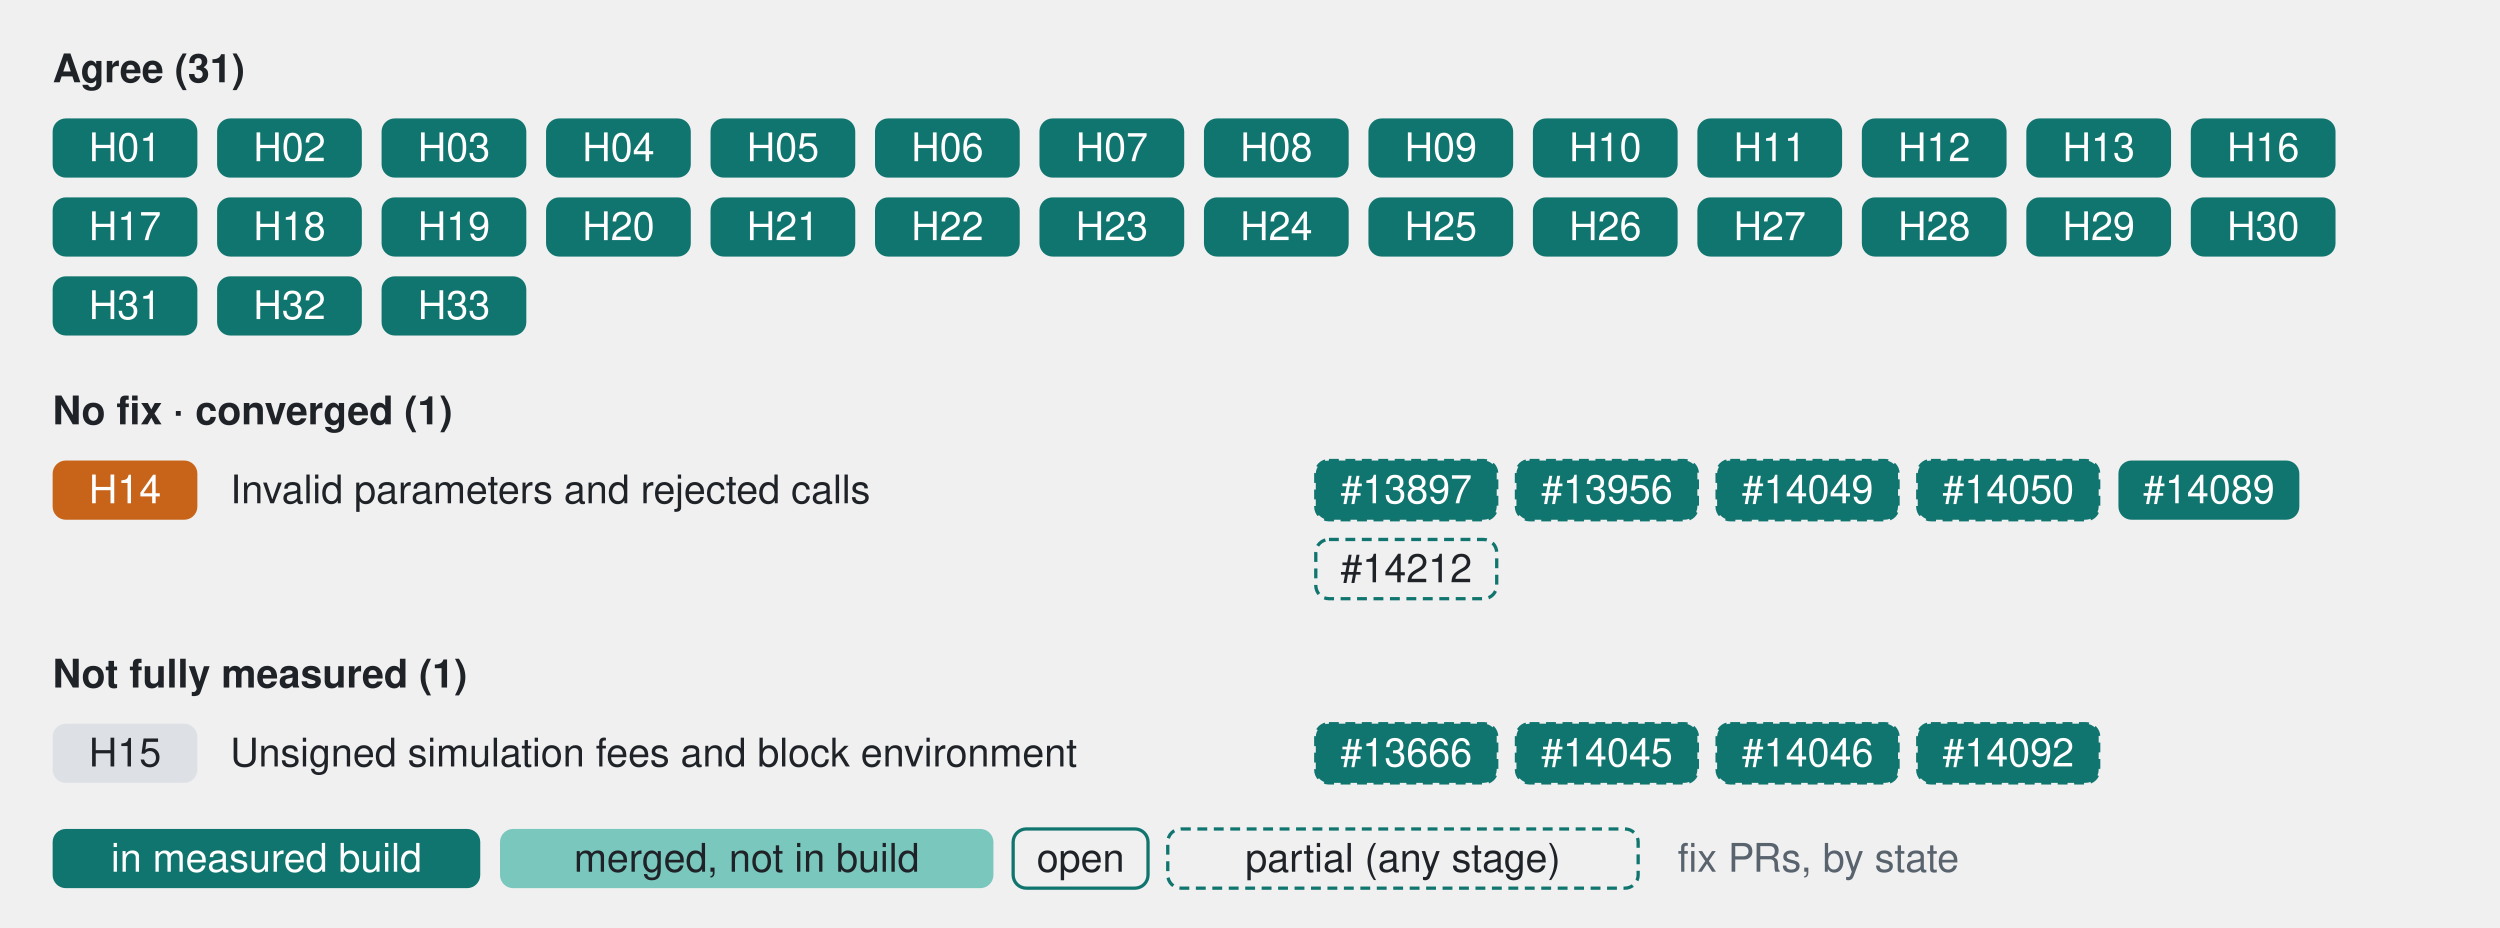
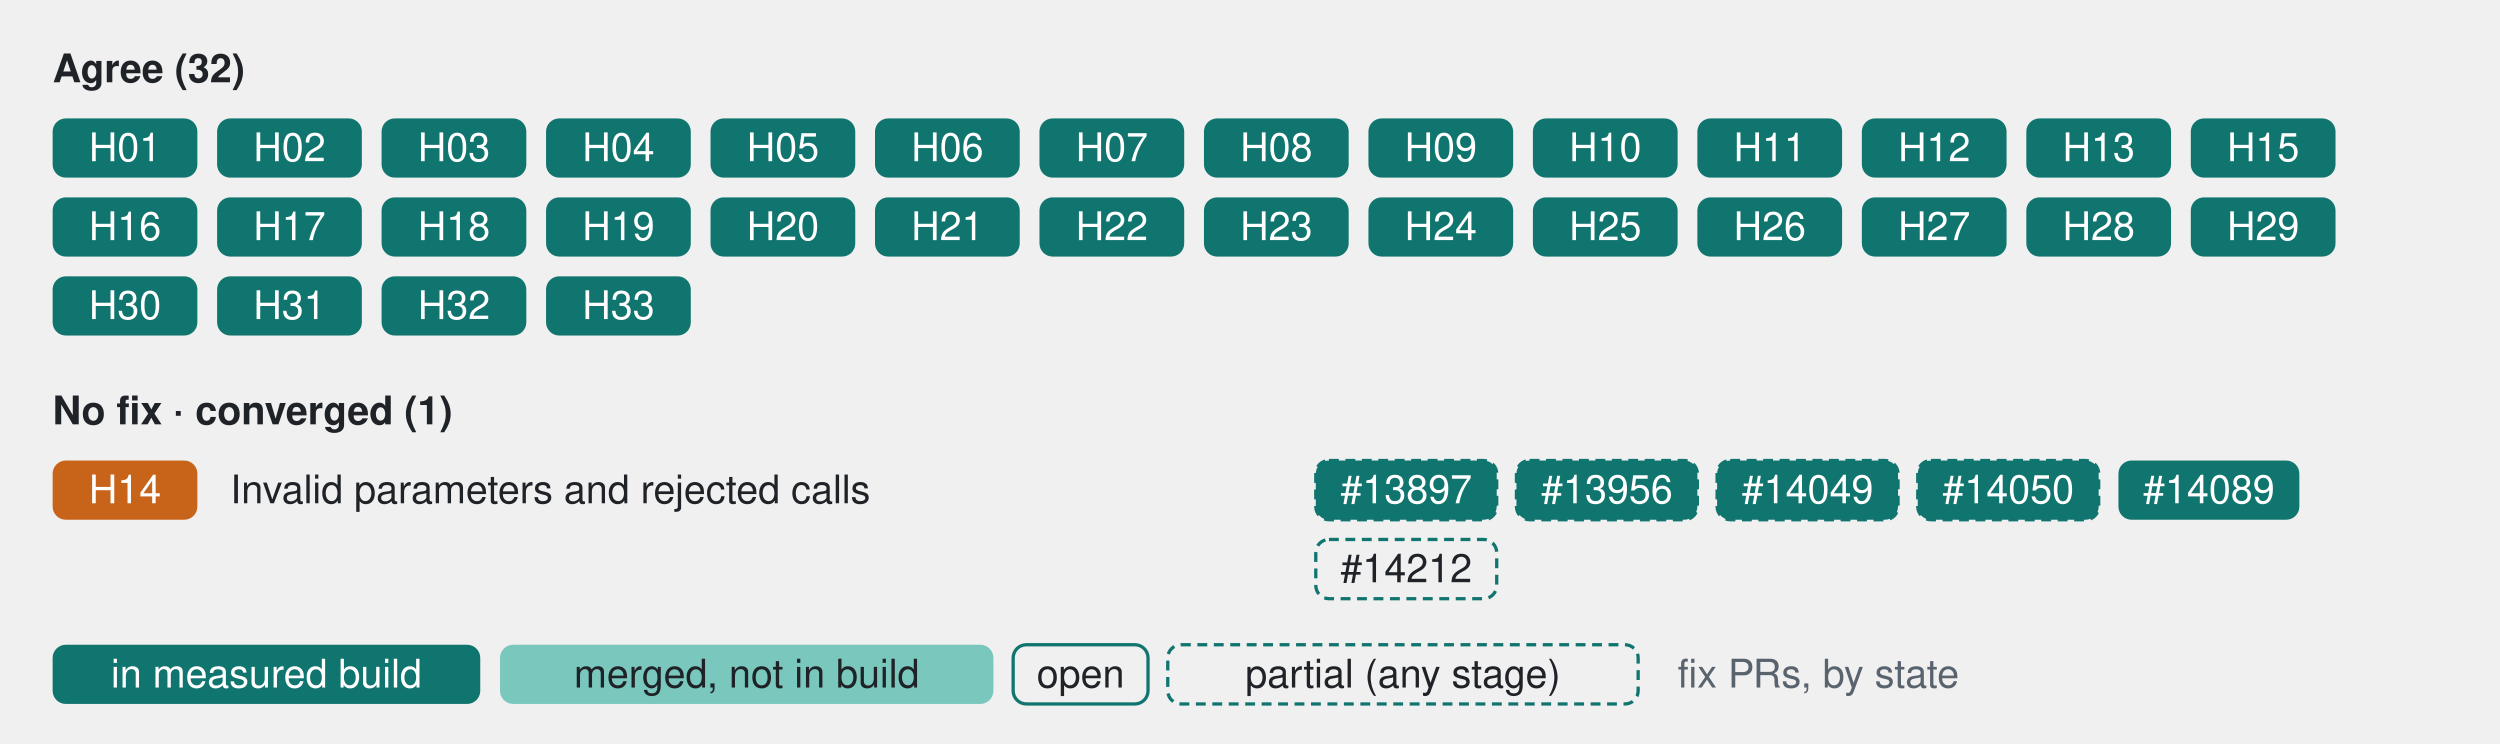
- <svg xmlns="http://www.w3.org/2000/svg" width="760" height="282" viewBox="0 0 760 282" role="img" aria-labelledby="title">
+ <svg xmlns="http://www.w3.org/2000/svg" width="760" height="226" viewBox="0 0 760 226" role="img" aria-labelledby="title">
  <style>text{font-family:-apple-system,BlinkMacSystemFont,"Segoe UI",Helvetica,Arial,sans-serif;font-size:12px}.head{font-weight:600}.partial{stroke-dasharray:3 2}.label{fill:#1f2328}.muted{fill:#59636e}.pr{fill:none;stroke:#11756f}.edge{stroke:#11756f}.b-agree{fill:#11756f}.n-agree{fill:#ffffff}.b-fix{fill:#79c7bd}.n-fix{fill:#1f2328}.b-converged{fill:#c8641a}.n-converged{fill:#ffffff}.b-review{fill:#f2b36b}.n-review{fill:#1f2328}.b-policy{fill:#8172c4}.n-policy{fill:#ffffff}.b-unmeasured{fill:#dde1e6}.n-unmeasured{fill:#1f2328}@media (prefers-color-scheme:dark){.label{fill:#e6edf3}.muted{fill:#9198a1}.pr{fill:none;stroke:#3aa59a}.edge{stroke:#3aa59a}.b-agree{fill:#3aa59a}.n-agree{fill:#0d1117}.b-fix{fill:#1a6b62}.n-fix{fill:#ffffff}.b-converged{fill:#e5843a}.n-converged{fill:#0d1117}.b-review{fill:#8f5420}.n-review{fill:#ffffff}.b-policy{fill:#9b8fe0}.n-policy{fill:#0d1117}.b-unmeasured{fill:#2d333b}.n-unmeasured{fill:#e6edf3}}</style>
-   <text class="label head" x="16" y="25">Agree (31)</text>
+   <text class="label head" x="16" y="25">Agree (32)</text>
  <rect class="b-agree" x="16" y="36" width="44" height="18" rx="4" />
  <text class="n-agree" x="38" y="49" text-anchor="middle">H01</text>
  <rect class="b-agree" x="66" y="36" width="44" height="18" rx="4" />
  <text class="n-agree" x="88" y="49" text-anchor="middle">H02</text>
  <rect class="b-agree" x="116" y="36" width="44" height="18" rx="4" />
  <text class="n-agree" x="138" y="49" text-anchor="middle">H03</text>
  <rect class="b-agree" x="166" y="36" width="44" height="18" rx="4" />
  <text class="n-agree" x="188" y="49" text-anchor="middle">H04</text>
  <rect class="b-agree" x="216" y="36" width="44" height="18" rx="4" />
  <text class="n-agree" x="238" y="49" text-anchor="middle">H05</text>
  <rect class="b-agree" x="266" y="36" width="44" height="18" rx="4" />
  <text class="n-agree" x="288" y="49" text-anchor="middle">H06</text>
  <rect class="b-agree" x="316" y="36" width="44" height="18" rx="4" />
  <text class="n-agree" x="338" y="49" text-anchor="middle">H07</text>
  <rect class="b-agree" x="366" y="36" width="44" height="18" rx="4" />
  <text class="n-agree" x="388" y="49" text-anchor="middle">H08</text>
  <rect class="b-agree" x="416" y="36" width="44" height="18" rx="4" />
  <text class="n-agree" x="438" y="49" text-anchor="middle">H09</text>
  <rect class="b-agree" x="466" y="36" width="44" height="18" rx="4" />
  <text class="n-agree" x="488" y="49" text-anchor="middle">H10</text>
  <rect class="b-agree" x="516" y="36" width="44" height="18" rx="4" />
  <text class="n-agree" x="538" y="49" text-anchor="middle">H11</text>
  <rect class="b-agree" x="566" y="36" width="44" height="18" rx="4" />
  <text class="n-agree" x="588" y="49" text-anchor="middle">H12</text>
  <rect class="b-agree" x="616" y="36" width="44" height="18" rx="4" />
  <text class="n-agree" x="638" y="49" text-anchor="middle">H13</text>
  <rect class="b-agree" x="666" y="36" width="44" height="18" rx="4" />
-   <text class="n-agree" x="688" y="49" text-anchor="middle">H16</text>
+   <text class="n-agree" x="688" y="49" text-anchor="middle">H15</text>
  <rect class="b-agree" x="16" y="60" width="44" height="18" rx="4" />
-   <text class="n-agree" x="38" y="73" text-anchor="middle">H17</text>
+   <text class="n-agree" x="38" y="73" text-anchor="middle">H16</text>
  <rect class="b-agree" x="66" y="60" width="44" height="18" rx="4" />
-   <text class="n-agree" x="88" y="73" text-anchor="middle">H18</text>
+   <text class="n-agree" x="88" y="73" text-anchor="middle">H17</text>
  <rect class="b-agree" x="116" y="60" width="44" height="18" rx="4" />
-   <text class="n-agree" x="138" y="73" text-anchor="middle">H19</text>
+   <text class="n-agree" x="138" y="73" text-anchor="middle">H18</text>
  <rect class="b-agree" x="166" y="60" width="44" height="18" rx="4" />
-   <text class="n-agree" x="188" y="73" text-anchor="middle">H20</text>
+   <text class="n-agree" x="188" y="73" text-anchor="middle">H19</text>
  <rect class="b-agree" x="216" y="60" width="44" height="18" rx="4" />
-   <text class="n-agree" x="238" y="73" text-anchor="middle">H21</text>
+   <text class="n-agree" x="238" y="73" text-anchor="middle">H20</text>
  <rect class="b-agree" x="266" y="60" width="44" height="18" rx="4" />
-   <text class="n-agree" x="288" y="73" text-anchor="middle">H22</text>
+   <text class="n-agree" x="288" y="73" text-anchor="middle">H21</text>
  <rect class="b-agree" x="316" y="60" width="44" height="18" rx="4" />
-   <text class="n-agree" x="338" y="73" text-anchor="middle">H23</text>
+   <text class="n-agree" x="338" y="73" text-anchor="middle">H22</text>
  <rect class="b-agree" x="366" y="60" width="44" height="18" rx="4" />
-   <text class="n-agree" x="388" y="73" text-anchor="middle">H24</text>
+   <text class="n-agree" x="388" y="73" text-anchor="middle">H23</text>
  <rect class="b-agree" x="416" y="60" width="44" height="18" rx="4" />
-   <text class="n-agree" x="438" y="73" text-anchor="middle">H25</text>
+   <text class="n-agree" x="438" y="73" text-anchor="middle">H24</text>
  <rect class="b-agree" x="466" y="60" width="44" height="18" rx="4" />
-   <text class="n-agree" x="488" y="73" text-anchor="middle">H26</text>
+   <text class="n-agree" x="488" y="73" text-anchor="middle">H25</text>
  <rect class="b-agree" x="516" y="60" width="44" height="18" rx="4" />
-   <text class="n-agree" x="538" y="73" text-anchor="middle">H27</text>
+   <text class="n-agree" x="538" y="73" text-anchor="middle">H26</text>
  <rect class="b-agree" x="566" y="60" width="44" height="18" rx="4" />
-   <text class="n-agree" x="588" y="73" text-anchor="middle">H28</text>
+   <text class="n-agree" x="588" y="73" text-anchor="middle">H27</text>
  <rect class="b-agree" x="616" y="60" width="44" height="18" rx="4" />
-   <text class="n-agree" x="638" y="73" text-anchor="middle">H29</text>
+   <text class="n-agree" x="638" y="73" text-anchor="middle">H28</text>
  <rect class="b-agree" x="666" y="60" width="44" height="18" rx="4" />
-   <text class="n-agree" x="688" y="73" text-anchor="middle">H30</text>
+   <text class="n-agree" x="688" y="73" text-anchor="middle">H29</text>
  <rect class="b-agree" x="16" y="84" width="44" height="18" rx="4" />
-   <text class="n-agree" x="38" y="97" text-anchor="middle">H31</text>
+   <text class="n-agree" x="38" y="97" text-anchor="middle">H30</text>
  <rect class="b-agree" x="66" y="84" width="44" height="18" rx="4" />
-   <text class="n-agree" x="88" y="97" text-anchor="middle">H32</text>
+   <text class="n-agree" x="88" y="97" text-anchor="middle">H31</text>
  <rect class="b-agree" x="116" y="84" width="44" height="18" rx="4" />
-   <text class="n-agree" x="138" y="97" text-anchor="middle">H33</text>
+   <text class="n-agree" x="138" y="97" text-anchor="middle">H32</text>
+   <rect class="b-agree" x="166" y="84" width="44" height="18" rx="4" />
+   <text class="n-agree" x="188" y="97" text-anchor="middle">H33</text>
  <text class="label head" x="16" y="129">No fix · converged (1)</text>
  <rect class="b-converged" x="16" y="140" width="44" height="18" rx="4" />
  <text class="n-converged" x="38" y="153" text-anchor="middle">H14</text>
  <text class="label" x="70" y="153">Invalid parameters and rejected calls</text>
  <rect class="b-agree edge partial" x="400" y="140" width="55" height="18" rx="4" />
  <text class="n-agree" x="427.5" y="153" text-anchor="middle">#13897</text>
  <rect class="b-agree edge partial" x="461" y="140" width="55" height="18" rx="4" />
  <text class="n-agree" x="488.5" y="153" text-anchor="middle">#13956</text>
  <rect class="b-agree edge partial" x="522" y="140" width="55" height="18" rx="4" />
  <text class="n-agree" x="549.5" y="153" text-anchor="middle">#14049</text>
  <rect class="b-agree edge partial" x="583" y="140" width="55" height="18" rx="4" />
  <text class="n-agree" x="610.5" y="153" text-anchor="middle">#14050</text>
  <rect class="b-agree" x="644" y="140" width="55" height="18" rx="4" />
  <text class="n-agree" x="671.5" y="153" text-anchor="middle">#14089</text>
  <rect class="pr edge partial" x="400" y="164" width="55" height="18" rx="4" />
  <text class="label" x="427.5" y="177" text-anchor="middle">#14212</text>
-   <text class="label head" x="16" y="209">Not fully measured (1)</text>
-   <rect class="b-unmeasured" x="16" y="220" width="44" height="18" rx="4" />
-   <text class="n-unmeasured" x="38" y="233" text-anchor="middle">H15</text>
-   <text class="label" x="70" y="233">Unsigned simulation fees and block environment</text>
-   <rect class="b-agree edge partial" x="400" y="220" width="55" height="18" rx="4" />
-   <text class="n-agree" x="427.5" y="233" text-anchor="middle">#13666</text>
-   <rect class="b-agree edge partial" x="461" y="220" width="55" height="18" rx="4" />
-   <text class="n-agree" x="488.5" y="233" text-anchor="middle">#14045</text>
-   <rect class="b-agree edge partial" x="522" y="220" width="55" height="18" rx="4" />
-   <text class="n-agree" x="549.5" y="233" text-anchor="middle">#14046</text>
-   <rect class="b-agree edge partial" x="583" y="220" width="55" height="18" rx="4" />
-   <text class="n-agree" x="610.5" y="233" text-anchor="middle">#14092</text>
-   <rect class="b-agree" x="16" y="252" width="130" height="18" rx="4" />
-   <text class="n-agree" x="81" y="265" text-anchor="middle">in measured build</text>
-   <rect class="b-fix" x="152" y="252" width="150" height="18" rx="4" />
-   <text class="n-fix" x="227" y="265" text-anchor="middle">merged, not in build</text>
-   <rect class="pr" x="308" y="252" width="41" height="18" rx="4" />
-   <text class="label" x="328.5" y="265" text-anchor="middle">open</text>
-   <rect class="pr partial" x="355" y="252" width="143" height="18" rx="4" />
-   <text class="label" x="426.5" y="265" text-anchor="middle">partial (any stage)</text>
-   <text class="muted" x="510" y="265">fix PRs, by state</text>
+   <rect class="b-agree" x="16" y="196" width="130" height="18" rx="4" />
+   <text class="n-agree" x="81" y="209" text-anchor="middle">in measured build</text>
+   <rect class="b-fix" x="152" y="196" width="150" height="18" rx="4" />
+   <text class="n-fix" x="227" y="209" text-anchor="middle">merged, not in build</text>
+   <rect class="pr" x="308" y="196" width="41" height="18" rx="4" />
+   <text class="label" x="328.5" y="209" text-anchor="middle">open</text>
+   <rect class="pr partial" x="355" y="196" width="143" height="18" rx="4" />
+   <text class="label" x="426.5" y="209" text-anchor="middle">partial (any stage)</text>
+   <text class="muted" x="510" y="209">fix PRs, by state</text>
</svg>
